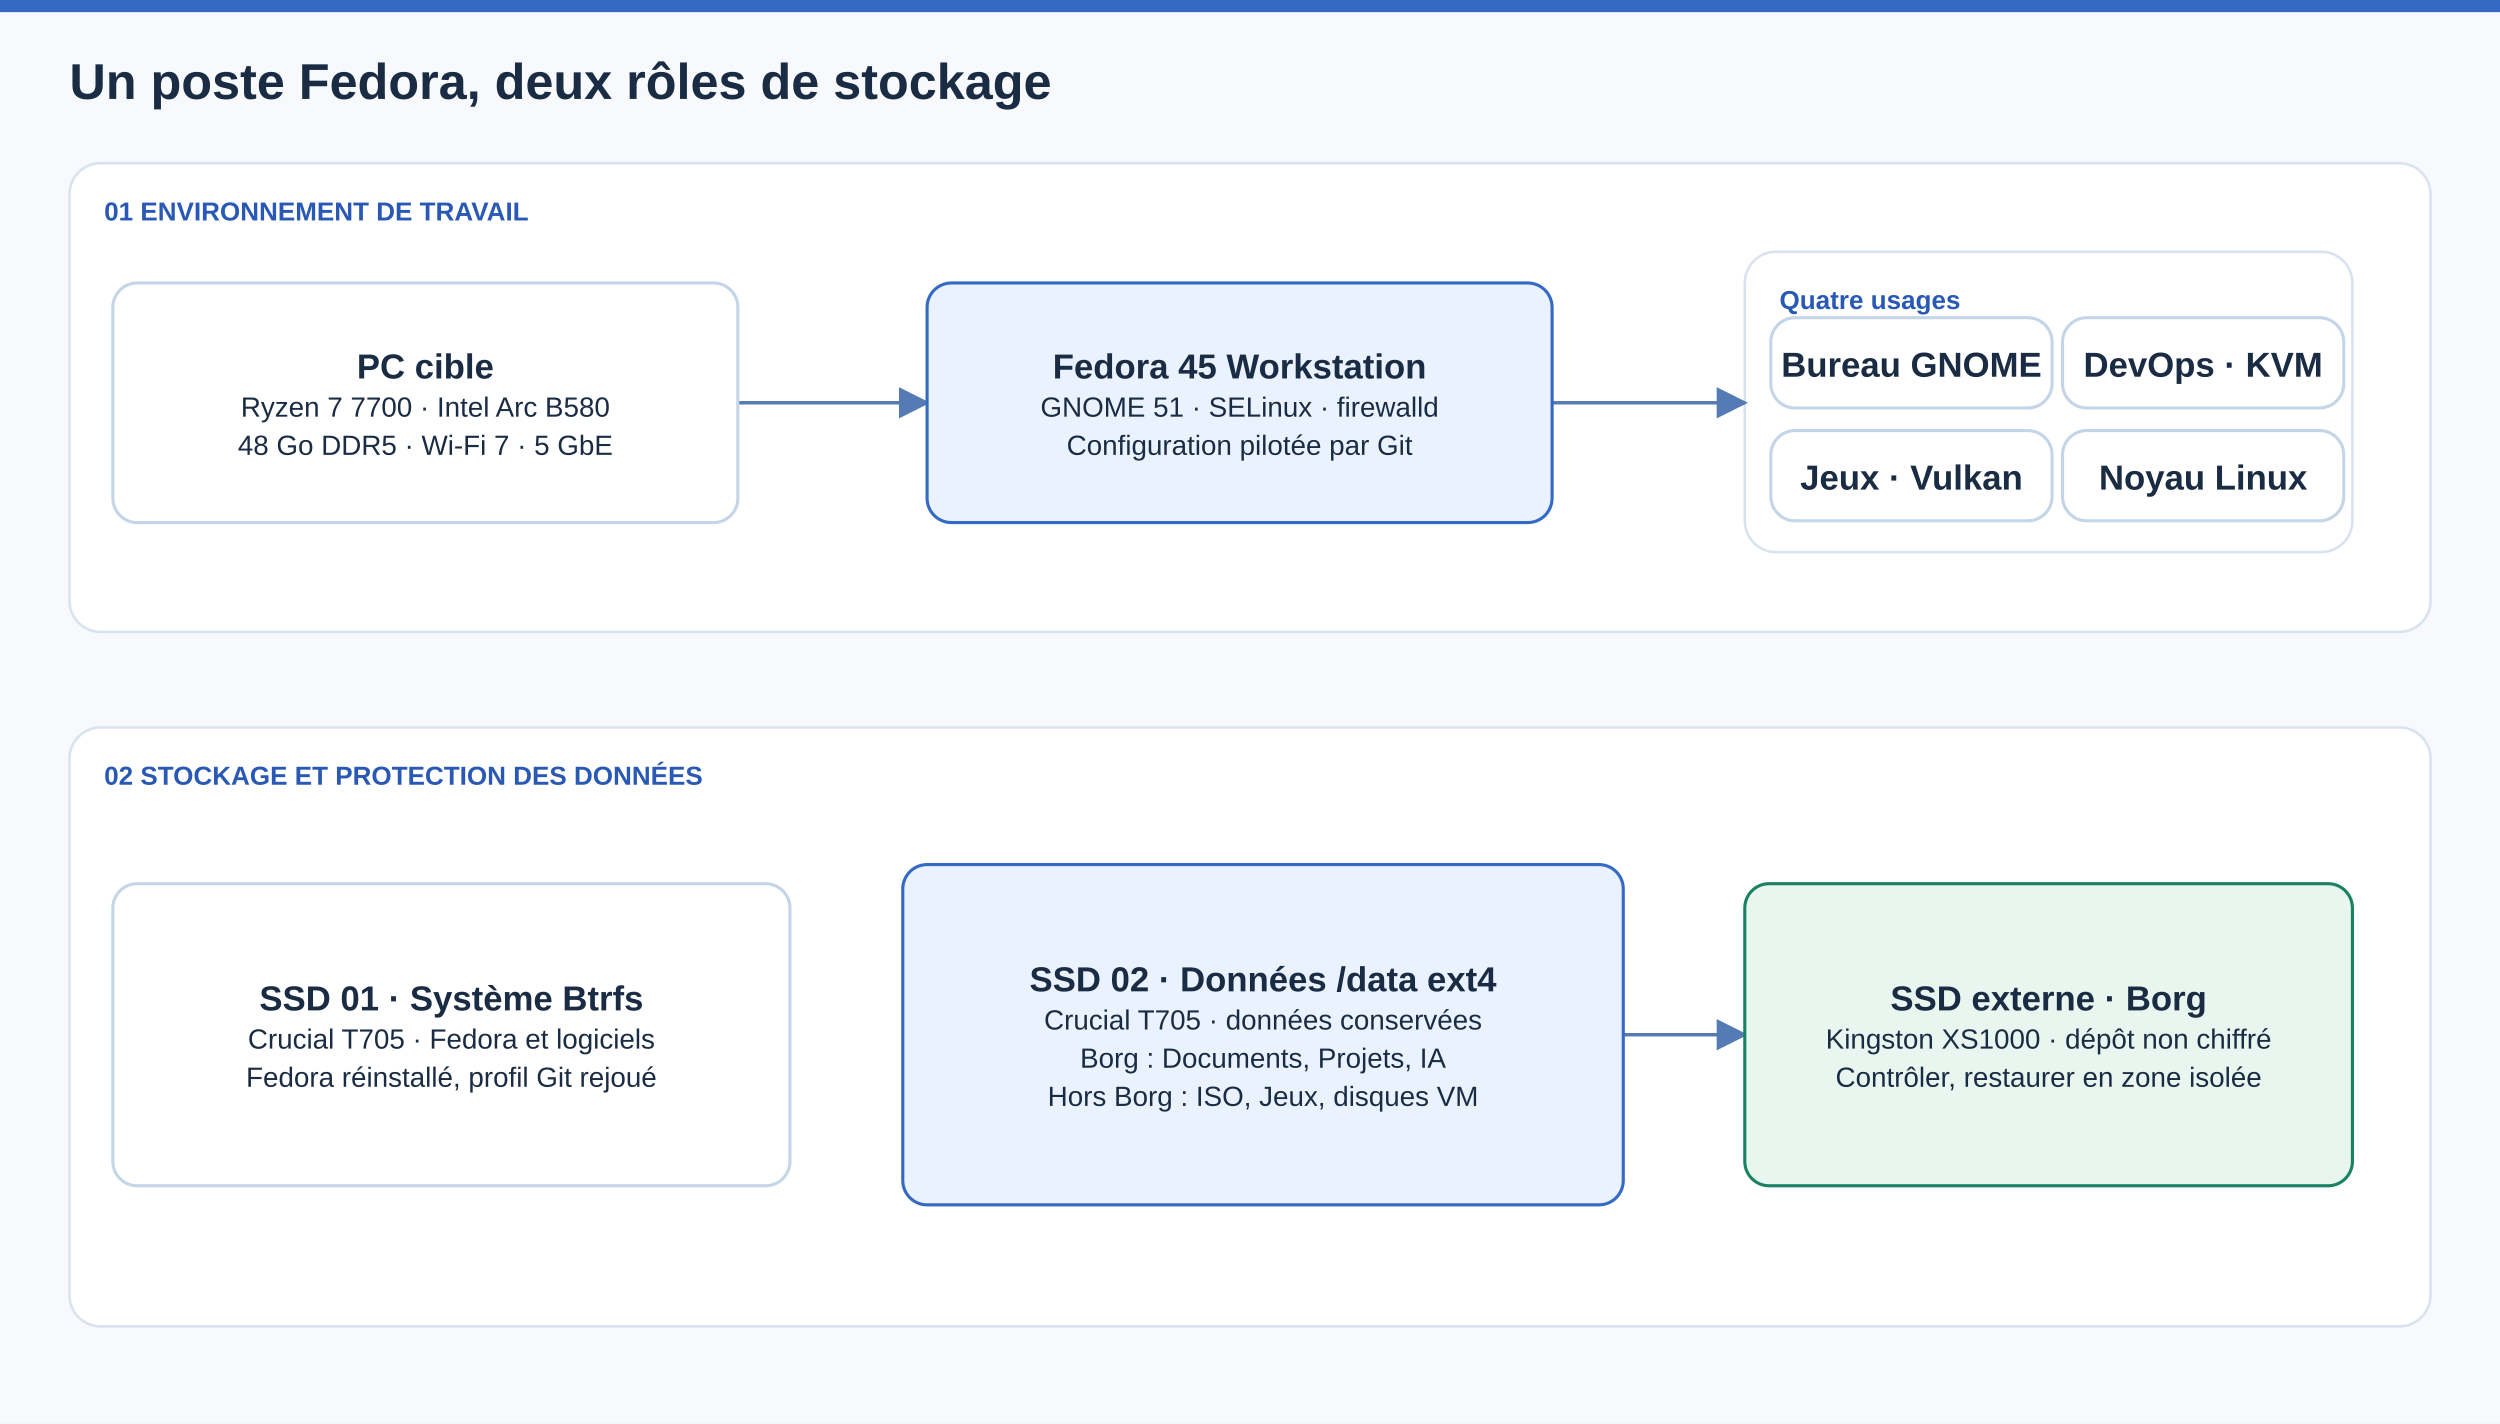
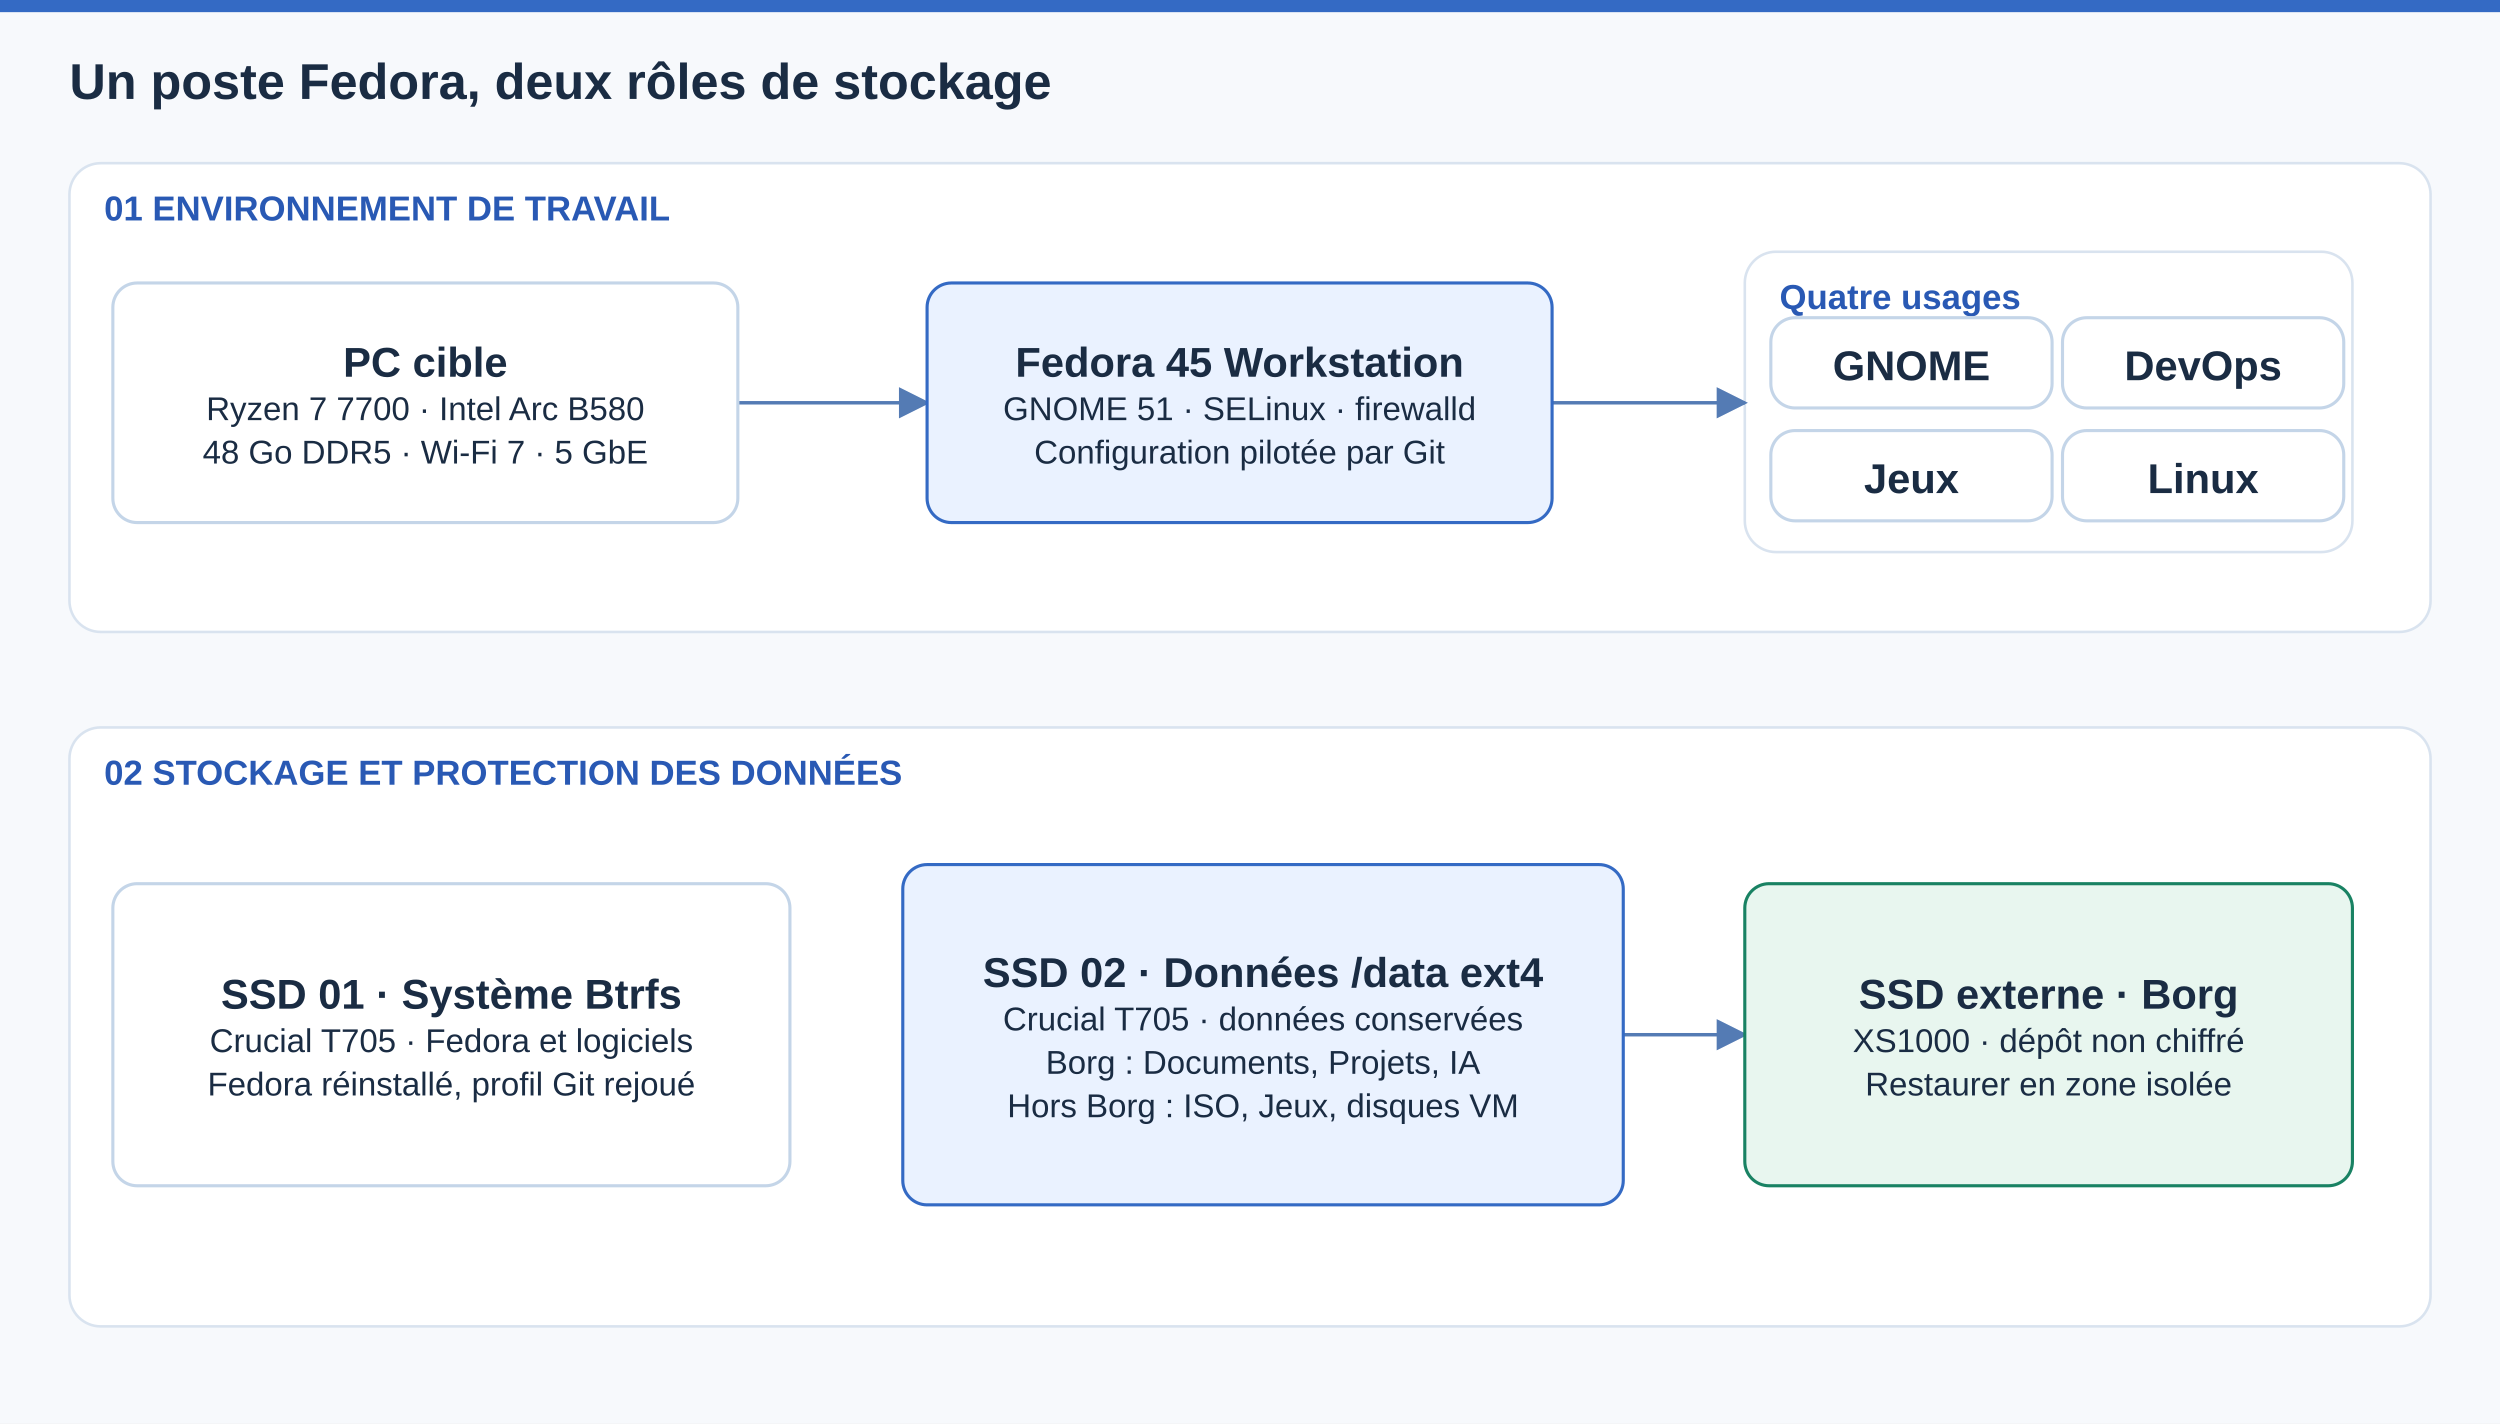
<svg xmlns="http://www.w3.org/2000/svg" viewBox="0 0 1440 820" width="1440" height="820" role="img" aria-labelledby="title desc">
  <defs>
    <marker id="arrow" viewBox="0 0 10 10" refX="9" refY="5" markerWidth="9" markerHeight="9" orient="auto-start-reverse">
      <path d="M0,0 L10,5 L0,10 z" fill="#547BB4" />
    </marker>
  </defs>
  <rect width="1440" height="820" fill="#F7F9FC" />
  <rect x="0" y="0" width="1440" height="7" fill="#346AC4" />
  <text x="40" y="57" font-family="Arial, Helvetica, sans-serif" font-size="29" font-weight="bold" fill="#1A2C43">Un poste Fedora, deux rôles de stockage</text>
  <rect x="40" y="94" width="1360" height="270" rx="18" fill="#FFFFFF" stroke="#D9E3EF" stroke-width="1.5" />
-   <text x="60" y="127" font-family="Arial, Helvetica, sans-serif" font-size="15" font-weight="bold" fill="#2959B4">01  ENVIRONNEMENT DE TRAVAIL</text>
+   <text x="60" y="127" font-family="Arial, Helvetica, sans-serif" font-size="20" font-weight="bold" fill="#2959B4">01  ENVIRONNEMENT DE TRAVAIL</text>
  <rect x="1005" y="145" width="350" height="173" rx="18" fill="#FFFFFF" stroke="#D9E3EF" stroke-width="1.5" />
-   <text x="1025" y="178" font-family="Arial, Helvetica, sans-serif" font-size="15" font-weight="bold" fill="#2959B4">Quatre usages</text>
+   <text x="1025" y="178" font-family="Arial, Helvetica, sans-serif" font-size="20" font-weight="bold" fill="#2959B4">Quatre usages</text>
  <rect x="40" y="419" width="1360" height="345" rx="18" fill="#FFFFFF" stroke="#D9E3EF" stroke-width="1.5" />
-   <text x="60" y="452" font-family="Arial, Helvetica, sans-serif" font-size="15" font-weight="bold" fill="#2959B4">02  STOCKAGE ET PROTECTION DES DONNÉES</text>
+   <text x="60" y="452" font-family="Arial, Helvetica, sans-serif" font-size="20" font-weight="bold" fill="#2959B4">02  STOCKAGE ET PROTECTION DES DONNÉES</text>
  <line x1="425.0" y1="232.0" x2="534.0" y2="232.0" stroke="#547BB4" stroke-width="2" marker-end="url(#arrow)" />
  <line x1="894.0" y1="232.0" x2="1005.0" y2="232.0" stroke="#547BB4" stroke-width="2" marker-end="url(#arrow)" />
  <line x1="935.0" y1="596.0" x2="1005.0" y2="596.0" stroke="#547BB4" stroke-width="2" marker-end="url(#arrow)" />
  <rect x="65" y="163" width="360" height="138" rx="14" fill="#FFFFFF" stroke="#C4D5E8" stroke-width="1.8" />
-   <text x="245.0" y="218.0" text-anchor="middle" font-family="Arial, Helvetica, sans-serif" font-size="20" font-weight="bold" fill="#1A2C43">PC cible</text>
-   <text x="245.0" y="240.0" text-anchor="middle" font-family="Arial, Helvetica, sans-serif" font-size="16" fill="#1A2C43">Ryzen 7 7700 · Intel Arc B580</text>
-   <text x="245.0" y="262.0" text-anchor="middle" font-family="Arial, Helvetica, sans-serif" font-size="16" fill="#1A2C43">48 Go DDR5 · Wi-Fi 7 · 5 GbE</text>
+   <text x="245.0" y="217.0" text-anchor="middle" font-family="Arial, Helvetica, sans-serif" font-size="24" font-weight="bold" fill="#1A2C43">PC cible</text>
+   <text x="245.0" y="242.0" text-anchor="middle" font-family="Arial, Helvetica, sans-serif" font-size="19" fill="#1A2C43">Ryzen 7 7700 · Intel Arc B580</text>
+   <text x="245.0" y="267.0" text-anchor="middle" font-family="Arial, Helvetica, sans-serif" font-size="19" fill="#1A2C43">48 Go DDR5 · Wi-Fi 7 · 5 GbE</text>
  <rect x="534" y="163" width="360" height="138" rx="14" fill="#EAF2FF" stroke="#346AC4" stroke-width="1.8" />
-   <text x="714.0" y="218.0" text-anchor="middle" font-family="Arial, Helvetica, sans-serif" font-size="20" font-weight="bold" fill="#1A2C43">Fedora 45 Workstation</text>
-   <text x="714.0" y="240.0" text-anchor="middle" font-family="Arial, Helvetica, sans-serif" font-size="16" fill="#1A2C43">GNOME 51 · SELinux · firewalld</text>
-   <text x="714.0" y="262.0" text-anchor="middle" font-family="Arial, Helvetica, sans-serif" font-size="16" fill="#1A2C43">Configuration pilotée par Git</text>
+   <text x="714.0" y="217.0" text-anchor="middle" font-family="Arial, Helvetica, sans-serif" font-size="24" font-weight="bold" fill="#1A2C43">Fedora 45 Workstation</text>
+   <text x="714.0" y="242.0" text-anchor="middle" font-family="Arial, Helvetica, sans-serif" font-size="19" fill="#1A2C43">GNOME 51 · SELinux · firewalld</text>
+   <text x="714.0" y="267.0" text-anchor="middle" font-family="Arial, Helvetica, sans-serif" font-size="19" fill="#1A2C43">Configuration pilotée par Git</text>
  <rect x="1020" y="183" width="162" height="52" rx="14" fill="#FFFFFF" stroke="#C4D5E8" stroke-width="1.8" />
-   <text x="1101.0" y="217.0" text-anchor="middle" font-family="Arial, Helvetica, sans-serif" font-size="20" font-weight="bold" fill="#1A2C43">Bureau GNOME</text>
+   <text x="1101.0" y="219.0" text-anchor="middle" font-family="Arial, Helvetica, sans-serif" font-size="24" font-weight="bold" fill="#1A2C43">GNOME</text>
  <rect x="1188" y="183" width="162" height="52" rx="14" fill="#FFFFFF" stroke="#C4D5E8" stroke-width="1.8" />
-   <text x="1269.0" y="217.0" text-anchor="middle" font-family="Arial, Helvetica, sans-serif" font-size="20" font-weight="bold" fill="#1A2C43">DevOps · KVM</text>
+   <text x="1269.0" y="219.0" text-anchor="middle" font-family="Arial, Helvetica, sans-serif" font-size="24" font-weight="bold" fill="#1A2C43">DevOps</text>
  <rect x="1020" y="248" width="162" height="52" rx="14" fill="#FFFFFF" stroke="#C4D5E8" stroke-width="1.8" />
-   <text x="1101.0" y="282.0" text-anchor="middle" font-family="Arial, Helvetica, sans-serif" font-size="20" font-weight="bold" fill="#1A2C43">Jeux · Vulkan</text>
+   <text x="1101.0" y="284.0" text-anchor="middle" font-family="Arial, Helvetica, sans-serif" font-size="24" font-weight="bold" fill="#1A2C43">Jeux</text>
  <rect x="1188" y="248" width="162" height="52" rx="14" fill="#FFFFFF" stroke="#C4D5E8" stroke-width="1.8" />
-   <text x="1269.0" y="282.0" text-anchor="middle" font-family="Arial, Helvetica, sans-serif" font-size="20" font-weight="bold" fill="#1A2C43">Noyau Linux</text>
+   <text x="1269.0" y="284.0" text-anchor="middle" font-family="Arial, Helvetica, sans-serif" font-size="24" font-weight="bold" fill="#1A2C43">Linux</text>
  <rect x="65" y="509" width="390" height="174" rx="14" fill="#FFFFFF" stroke="#C4D5E8" stroke-width="1.8" />
-   <text x="260.0" y="582.0" text-anchor="middle" font-family="Arial, Helvetica, sans-serif" font-size="20" font-weight="bold" fill="#1A2C43">SSD 01 · Système Btrfs</text>
-   <text x="260.0" y="604.0" text-anchor="middle" font-family="Arial, Helvetica, sans-serif" font-size="16" fill="#1A2C43">Crucial T705 · Fedora et logiciels</text>
-   <text x="260.0" y="626.0" text-anchor="middle" font-family="Arial, Helvetica, sans-serif" font-size="16" fill="#1A2C43">Fedora réinstallé, profil Git rejoué</text>
+   <text x="260.0" y="581.0" text-anchor="middle" font-family="Arial, Helvetica, sans-serif" font-size="24" font-weight="bold" fill="#1A2C43">SSD 01 · Système Btrfs</text>
+   <text x="260.0" y="606.0" text-anchor="middle" font-family="Arial, Helvetica, sans-serif" font-size="19" fill="#1A2C43">Crucial T705 · Fedora et logiciels</text>
+   <text x="260.0" y="631.0" text-anchor="middle" font-family="Arial, Helvetica, sans-serif" font-size="19" fill="#1A2C43">Fedora réinstallé, profil Git rejoué</text>
  <rect x="520" y="498" width="415" height="196" rx="14" fill="#EAF2FF" stroke="#346AC4" stroke-width="1.8" />
-   <text x="727.5" y="571.0" text-anchor="middle" font-family="Arial, Helvetica, sans-serif" font-size="20" font-weight="bold" fill="#1A2C43">SSD 02 · Données /data ext4</text>
-   <text x="727.5" y="593.0" text-anchor="middle" font-family="Arial, Helvetica, sans-serif" font-size="16" fill="#1A2C43">Crucial T705 · données conservées</text>
-   <text x="727.5" y="615.0" text-anchor="middle" font-family="Arial, Helvetica, sans-serif" font-size="16" fill="#1A2C43">Borg : Documents, Projets, IA</text>
-   <text x="727.5" y="637.0" text-anchor="middle" font-family="Arial, Helvetica, sans-serif" font-size="16" fill="#1A2C43">Hors Borg : ISO, Jeux, disques VM</text>
+   <text x="727.5" y="568.5" text-anchor="middle" font-family="Arial, Helvetica, sans-serif" font-size="24" font-weight="bold" fill="#1A2C43">SSD 02 · Données /data ext4</text>
+   <text x="727.5" y="593.5" text-anchor="middle" font-family="Arial, Helvetica, sans-serif" font-size="19" fill="#1A2C43">Crucial T705 · données conservées</text>
+   <text x="727.5" y="618.5" text-anchor="middle" font-family="Arial, Helvetica, sans-serif" font-size="19" fill="#1A2C43">Borg : Documents, Projets, IA</text>
+   <text x="727.5" y="643.5" text-anchor="middle" font-family="Arial, Helvetica, sans-serif" font-size="19" fill="#1A2C43">Hors Borg : ISO, Jeux, disques VM</text>
  <rect x="1005" y="509" width="350" height="174" rx="14" fill="#E8F6EF" stroke="#198263" stroke-width="1.8" />
-   <text x="1180.0" y="582.0" text-anchor="middle" font-family="Arial, Helvetica, sans-serif" font-size="20" font-weight="bold" fill="#1A2C43">SSD externe · Borg</text>
-   <text x="1180.0" y="604.0" text-anchor="middle" font-family="Arial, Helvetica, sans-serif" font-size="16" fill="#1A2C43">Kingston XS1000 · dépôt non chiffré</text>
-   <text x="1180.0" y="626.0" text-anchor="middle" font-family="Arial, Helvetica, sans-serif" font-size="16" fill="#1A2C43">Contrôler, restaurer en zone isolée</text>
+   <text x="1180.0" y="581.0" text-anchor="middle" font-family="Arial, Helvetica, sans-serif" font-size="24" font-weight="bold" fill="#1A2C43">SSD externe · Borg</text>
+   <text x="1180.0" y="606.0" text-anchor="middle" font-family="Arial, Helvetica, sans-serif" font-size="19" fill="#1A2C43">XS1000 · dépôt non chiffré</text>
+   <text x="1180.0" y="631.0" text-anchor="middle" font-family="Arial, Helvetica, sans-serif" font-size="19" fill="#1A2C43">Restaurer en zone isolée</text>
</svg>
